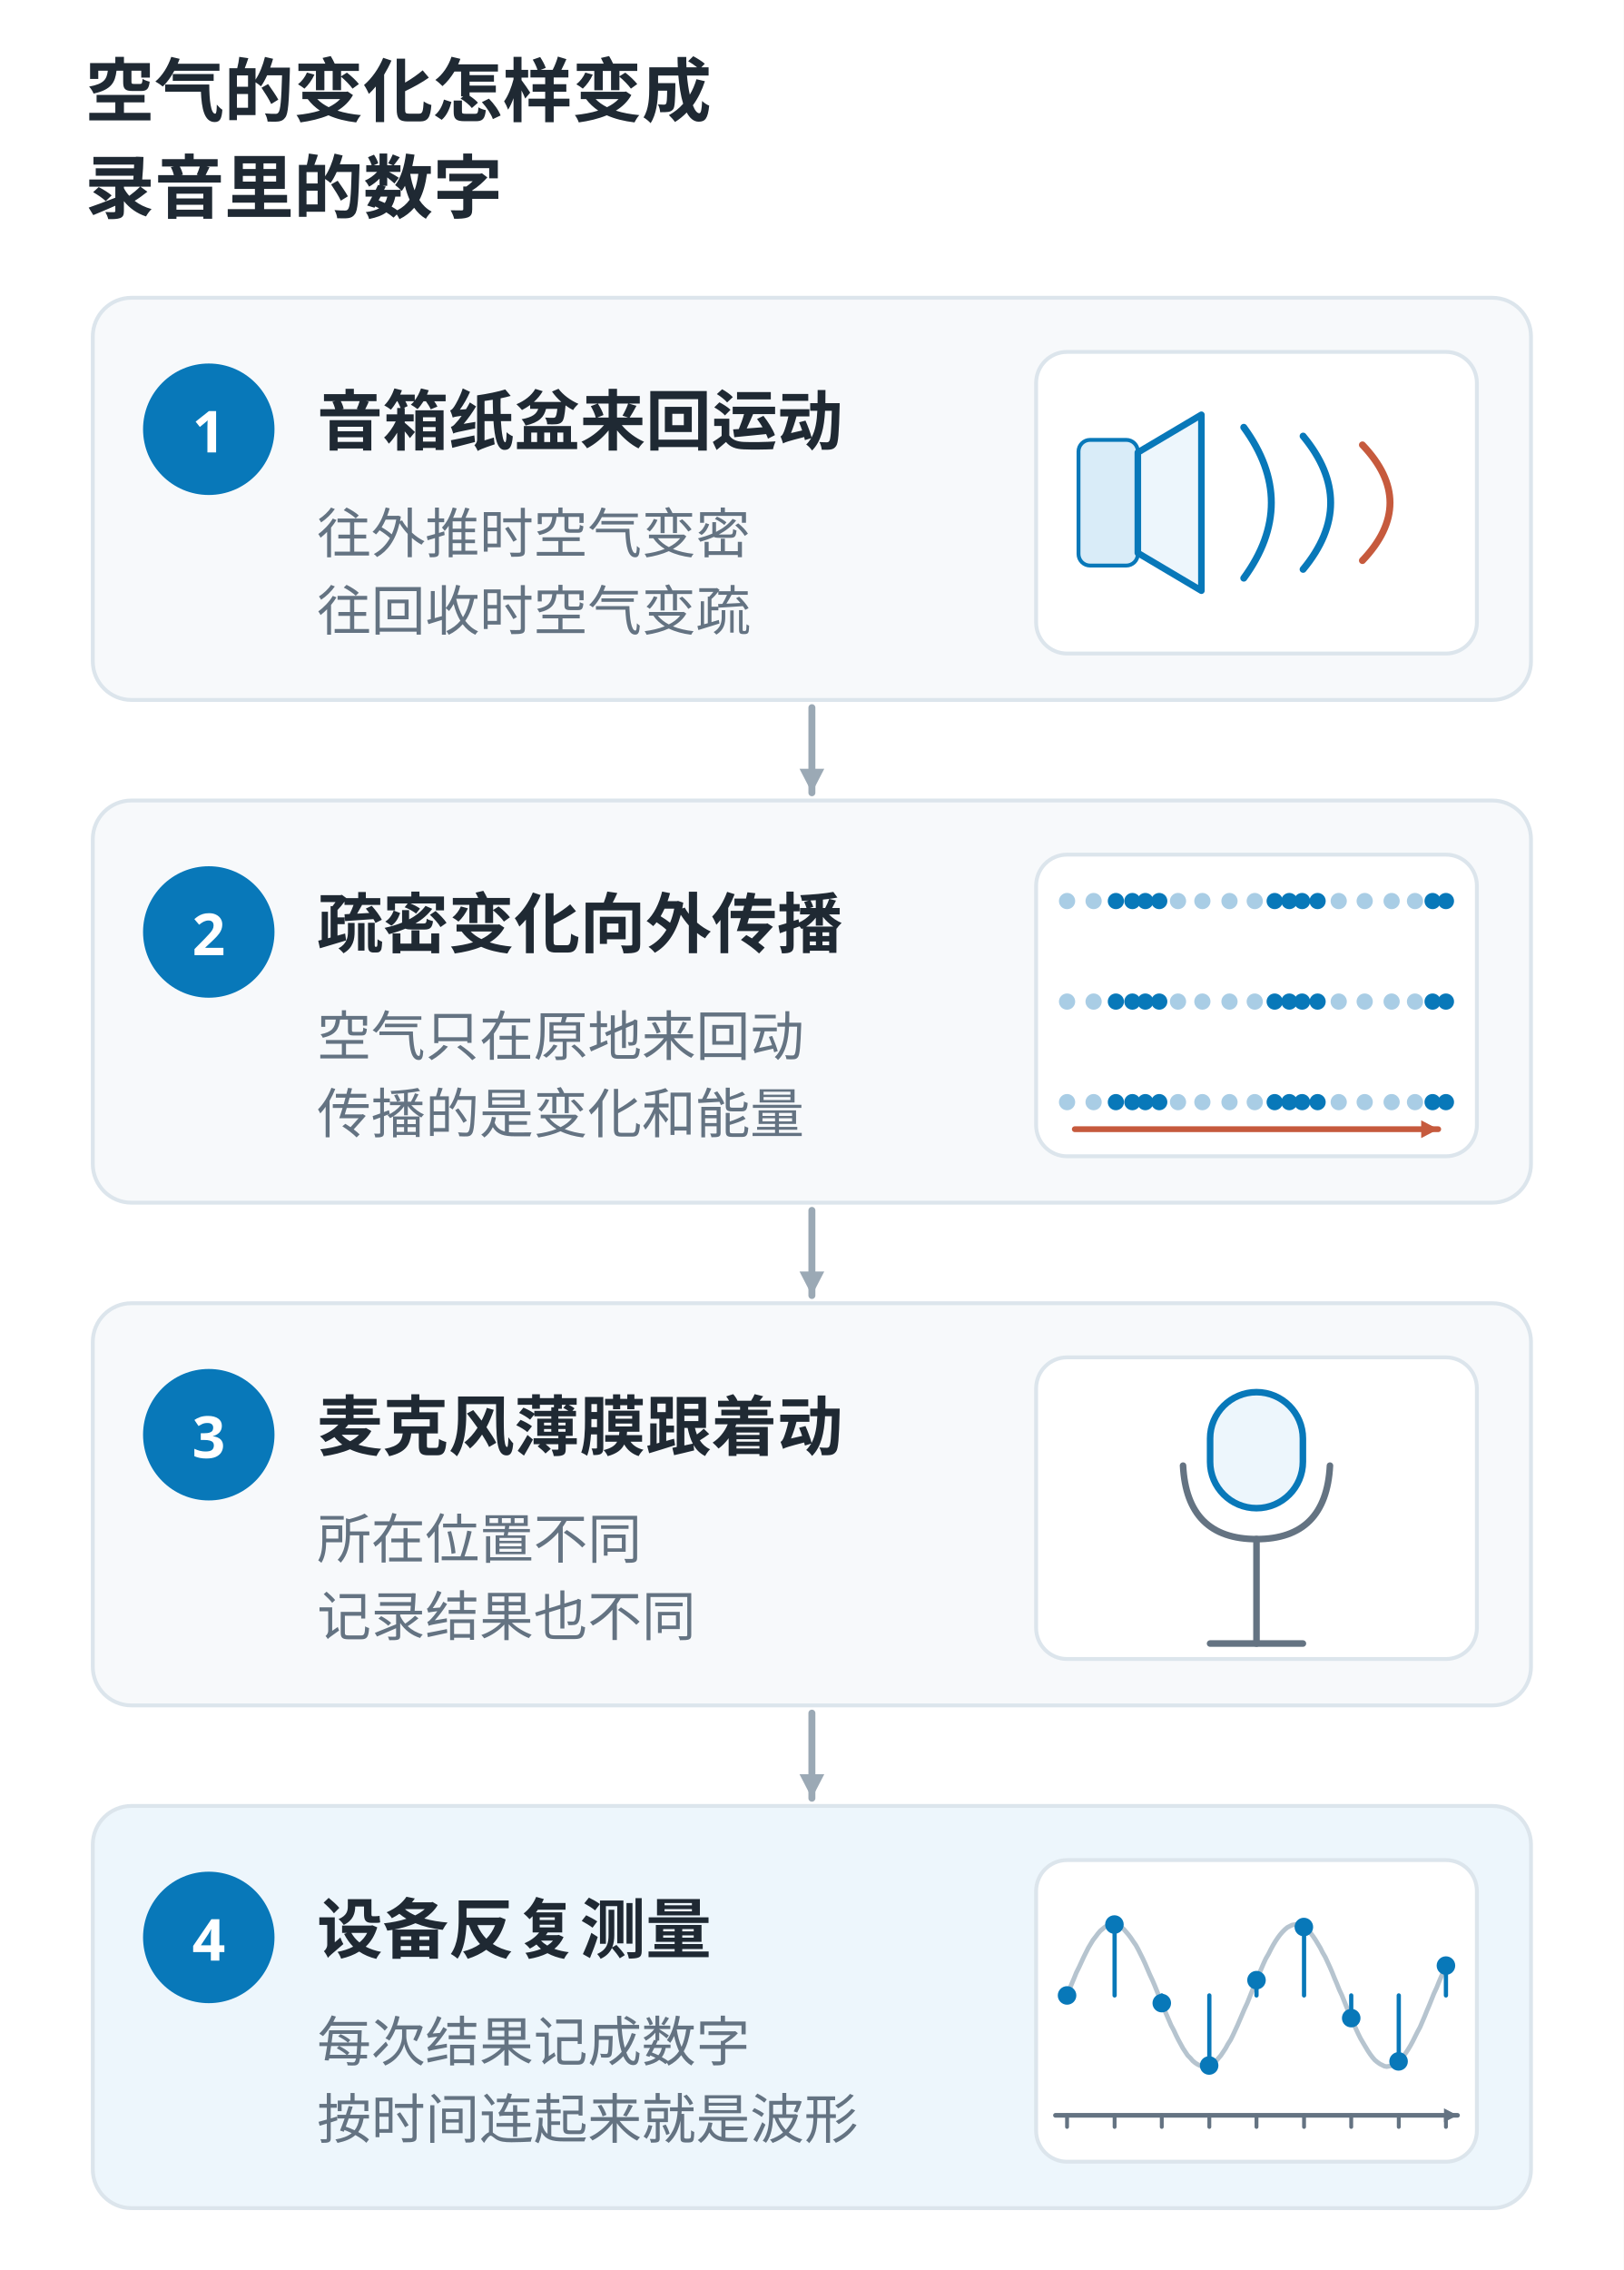
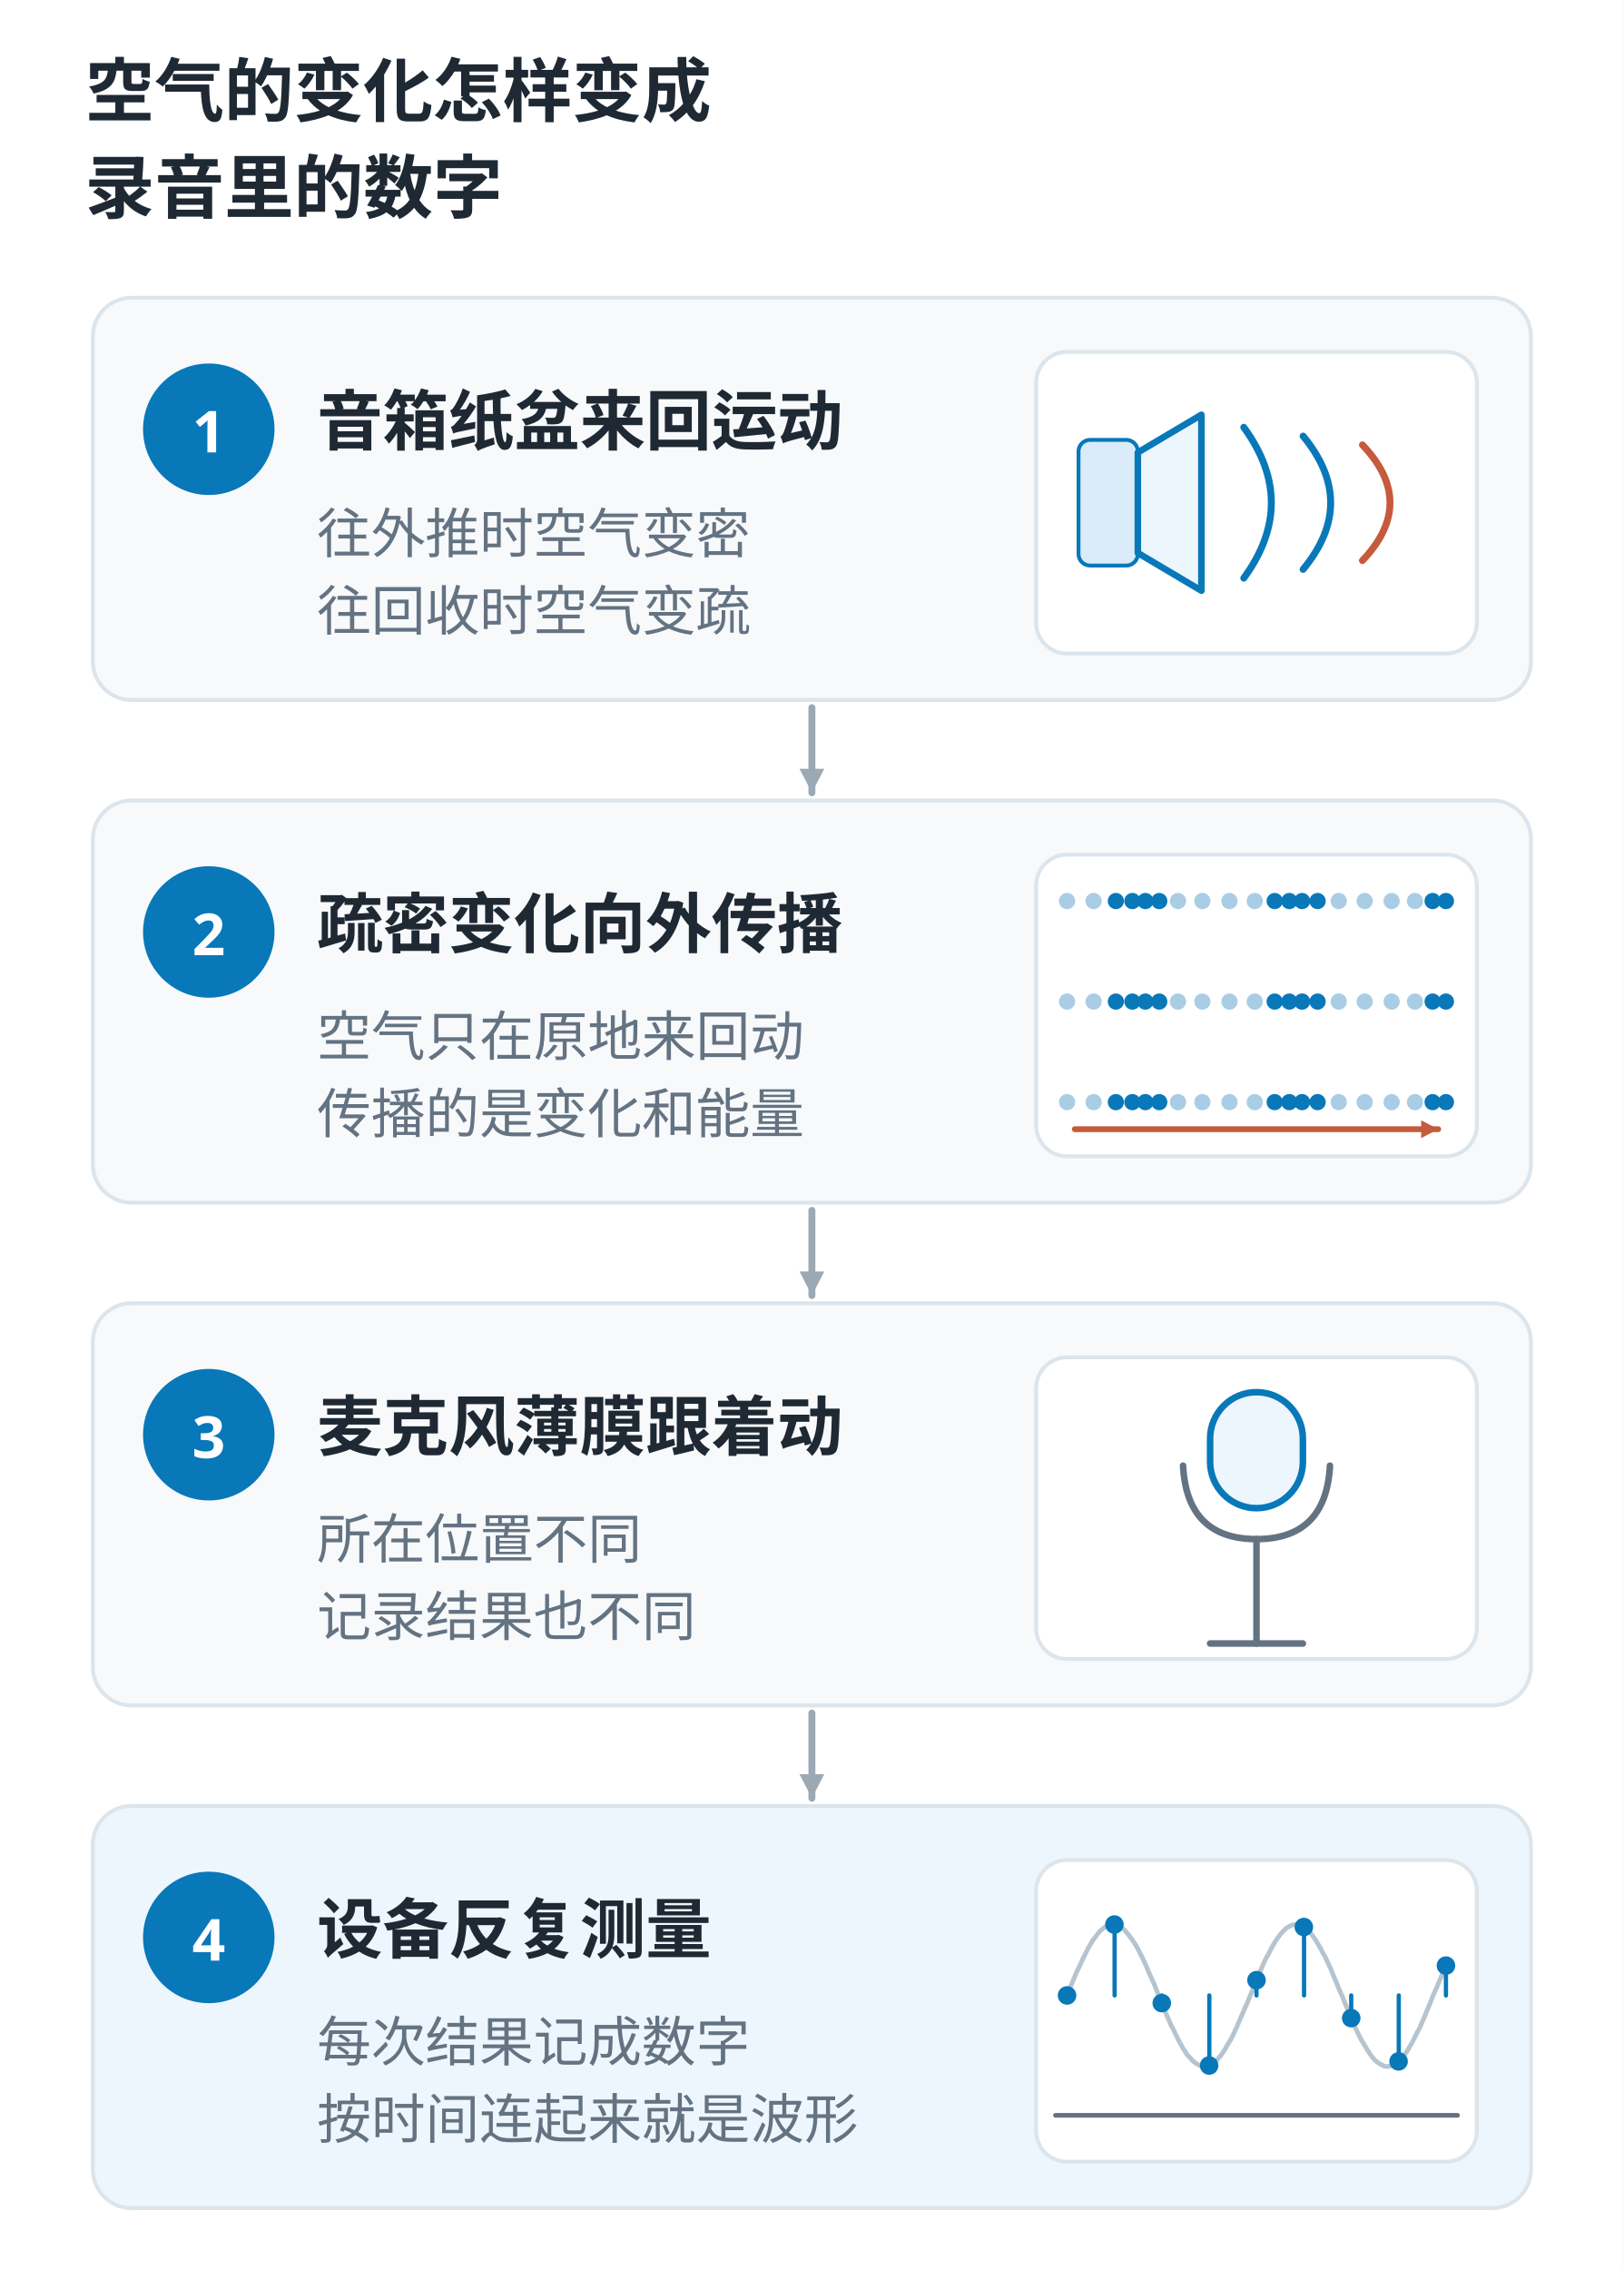
<svg xmlns="http://www.w3.org/2000/svg" viewBox="0 0 420 587" width="420" height="587" font-family="Microsoft YaHei, PingFang SC, Noto Sans SC, Hiragino Sans GB, sans-serif" fill="#1f2933" role="img" aria-label="声音从音箱推动空气到麦克风记录数字">
  <rect width="420" height="587" fill="#ffffff" />
  <text x="22" y="30" font-size="18" font-weight="700" fill="#1f2933" text-anchor="start">
    <tspan x="22" dy="0">空气的变化怎样变成</tspan>
    <tspan x="22" dy="25">录音里的数字</tspan>
  </text>
  <rect x="24" y="77" width="372" height="104" rx="10" fill="#f7f9fb" stroke="#dce5ec" stroke-width="1" opacity="1" />
  <circle cx="54" cy="111" r="17" fill="#0878b9" stroke="none" stroke-width="1" />
  <text x="54" y="117" font-size="15" font-weight="700" fill="#fff" text-anchor="middle">1</text>
  <text x="82" y="115" font-size="17" font-weight="700" fill="#1f2933" text-anchor="start">音箱纸盆来回运动</text>
  <text x="82" y="143" font-size="14" font-weight="400" fill="#647382" text-anchor="start">
    <tspan x="82" dy="0">往外推时空气变密</tspan>
    <tspan x="82" dy="20">往回收时空气变疏</tspan>
  </text>
  <rect x="268" y="91" width="114" height="78" rx="8" fill="#ffffff" stroke="#dce5ec" stroke-width="1" opacity="1" />
  <rect x="278.962" y="113.75" width="15.346" height="32.5" rx="3" fill="#d9ecf8" stroke="#0878b9" stroke-width="1" opacity="1" />
  <path d="M294.308 117 L310.75 107.25 L310.75 152.75 L294.308 143 Z" fill="#edf6fc" stroke="#0878b9" stroke-width="1.7" stroke-linecap="round" stroke-linejoin="round" />
  <path d="M321.712 110.5 Q335.962 130 321.712 149.5" fill="none" stroke="#0878b9" stroke-width="1.8" stroke-linecap="round" stroke-linejoin="round" />
  <path d="M337.058 112.775 Q351.308 130 337.058 147.225" fill="none" stroke="#0878b9" stroke-width="1.8" stroke-linecap="round" stroke-linejoin="round" />
  <path d="M352.404 115.05 Q366.654 130 352.404 144.95" fill="none" stroke="#c65a3d" stroke-width="1.8" stroke-linecap="round" stroke-linejoin="round" />
  <line x1="210.0" y1="183.0" x2="210.0" y2="205.0" stroke="#9ba9b5" stroke-width="1.8" stroke-linecap="round" />
  <polygon points="210,205 206.8,198.8 213.2,198.8" fill="#9ba9b5" />
  <rect x="24" y="207" width="372" height="104" rx="10" fill="#f7f9fb" stroke="#dce5ec" stroke-width="1" opacity="1" />
  <circle cx="54" cy="241" r="17" fill="#0878b9" stroke="none" stroke-width="1" />
  <text x="54" y="247" font-size="15" font-weight="700" fill="#fff" text-anchor="middle">2</text>
  <text x="82" y="245" font-size="17" font-weight="700" fill="#1f2933" text-anchor="start">疏密变化向外传播</text>
  <text x="82" y="273" font-size="14" font-weight="400" fill="#647382" text-anchor="start">
    <tspan x="82" dy="0">空气只在原地来回动</tspan>
    <tspan x="82" dy="20">传播的是变化和能量</tspan>
  </text>
  <rect x="268" y="221" width="114" height="78" rx="8" fill="#ffffff" stroke="#dce5ec" stroke-width="1" opacity="1" />
  <circle cx="276" cy="233" r="2.1" fill="#a9cde5" stroke="none" stroke-width="1" />
  <circle cx="282.866" cy="233" r="2.1" fill="#a9cde5" stroke="none" stroke-width="1" />
  <circle cx="288.629" cy="233" r="2.1" fill="#0878b9" stroke="none" stroke-width="1" />
  <circle cx="292.899" cy="233" r="2.1" fill="#0878b9" stroke="none" stroke-width="1" />
  <circle cx="296.25" cy="233" r="2.1" fill="#0878b9" stroke="none" stroke-width="1" />
  <circle cx="299.846" cy="233" r="2.1" fill="#0878b9" stroke="none" stroke-width="1" />
  <circle cx="304.697" cy="233" r="2.1" fill="#a9cde5" stroke="none" stroke-width="1" />
  <circle cx="311.001" cy="233" r="2.1" fill="#a9cde5" stroke="none" stroke-width="1" />
  <circle cx="318.017" cy="233" r="2.1" fill="#a9cde5" stroke="none" stroke-width="1" />
  <circle cx="324.547" cy="233" r="2.1" fill="#a9cde5" stroke="none" stroke-width="1" />
  <circle cx="329.705" cy="233" r="2.1" fill="#0878b9" stroke="none" stroke-width="1" />
  <circle cx="333.49" cy="233" r="2.1" fill="#0878b9" stroke="none" stroke-width="1" />
  <circle cx="336.79" cy="233" r="2.1" fill="#0878b9" stroke="none" stroke-width="1" />
  <circle cx="340.803" cy="233" r="2.1" fill="#0878b9" stroke="none" stroke-width="1" />
  <circle cx="346.267" cy="233" r="2.1" fill="#a9cde5" stroke="none" stroke-width="1" />
  <circle cx="352.986" cy="233" r="2.1" fill="#a9cde5" stroke="none" stroke-width="1" />
  <circle cx="359.952" cy="233" r="2.1" fill="#a9cde5" stroke="none" stroke-width="1" />
  <circle cx="365.997" cy="233" r="2.1" fill="#a9cde5" stroke="none" stroke-width="1" />
  <circle cx="370.55" cy="233" r="2.1" fill="#0878b9" stroke="none" stroke-width="1" />
  <circle cx="374" cy="233" r="2.1" fill="#0878b9" stroke="none" stroke-width="1" />
  <circle cx="276" cy="259" r="2.1" fill="#a9cde5" stroke="none" stroke-width="1" />
  <circle cx="282.866" cy="259" r="2.1" fill="#a9cde5" stroke="none" stroke-width="1" />
  <circle cx="288.629" cy="259" r="2.1" fill="#0878b9" stroke="none" stroke-width="1" />
  <circle cx="292.899" cy="259" r="2.1" fill="#0878b9" stroke="none" stroke-width="1" />
  <circle cx="296.25" cy="259" r="2.1" fill="#0878b9" stroke="none" stroke-width="1" />
  <circle cx="299.846" cy="259" r="2.1" fill="#0878b9" stroke="none" stroke-width="1" />
  <circle cx="304.697" cy="259" r="2.1" fill="#a9cde5" stroke="none" stroke-width="1" />
  <circle cx="311.001" cy="259" r="2.1" fill="#a9cde5" stroke="none" stroke-width="1" />
  <circle cx="318.017" cy="259" r="2.1" fill="#a9cde5" stroke="none" stroke-width="1" />
  <circle cx="324.547" cy="259" r="2.1" fill="#a9cde5" stroke="none" stroke-width="1" />
  <circle cx="329.705" cy="259" r="2.1" fill="#0878b9" stroke="none" stroke-width="1" />
  <circle cx="333.49" cy="259" r="2.1" fill="#0878b9" stroke="none" stroke-width="1" />
  <circle cx="336.79" cy="259" r="2.1" fill="#0878b9" stroke="none" stroke-width="1" />
  <circle cx="340.803" cy="259" r="2.1" fill="#0878b9" stroke="none" stroke-width="1" />
  <circle cx="346.267" cy="259" r="2.1" fill="#a9cde5" stroke="none" stroke-width="1" />
  <circle cx="352.986" cy="259" r="2.1" fill="#a9cde5" stroke="none" stroke-width="1" />
  <circle cx="359.952" cy="259" r="2.1" fill="#a9cde5" stroke="none" stroke-width="1" />
  <circle cx="365.997" cy="259" r="2.1" fill="#a9cde5" stroke="none" stroke-width="1" />
  <circle cx="370.55" cy="259" r="2.1" fill="#0878b9" stroke="none" stroke-width="1" />
  <circle cx="374" cy="259" r="2.1" fill="#0878b9" stroke="none" stroke-width="1" />
  <circle cx="276" cy="285" r="2.1" fill="#a9cde5" stroke="none" stroke-width="1" />
  <circle cx="282.866" cy="285" r="2.1" fill="#a9cde5" stroke="none" stroke-width="1" />
  <circle cx="288.629" cy="285" r="2.1" fill="#0878b9" stroke="none" stroke-width="1" />
  <circle cx="292.899" cy="285" r="2.1" fill="#0878b9" stroke="none" stroke-width="1" />
  <circle cx="296.25" cy="285" r="2.1" fill="#0878b9" stroke="none" stroke-width="1" />
  <circle cx="299.846" cy="285" r="2.1" fill="#0878b9" stroke="none" stroke-width="1" />
  <circle cx="304.697" cy="285" r="2.1" fill="#a9cde5" stroke="none" stroke-width="1" />
  <circle cx="311.001" cy="285" r="2.1" fill="#a9cde5" stroke="none" stroke-width="1" />
  <circle cx="318.017" cy="285" r="2.1" fill="#a9cde5" stroke="none" stroke-width="1" />
  <circle cx="324.547" cy="285" r="2.1" fill="#a9cde5" stroke="none" stroke-width="1" />
  <circle cx="329.705" cy="285" r="2.1" fill="#0878b9" stroke="none" stroke-width="1" />
  <circle cx="333.49" cy="285" r="2.1" fill="#0878b9" stroke="none" stroke-width="1" />
  <circle cx="336.79" cy="285" r="2.1" fill="#0878b9" stroke="none" stroke-width="1" />
  <circle cx="340.803" cy="285" r="2.1" fill="#0878b9" stroke="none" stroke-width="1" />
  <circle cx="346.267" cy="285" r="2.1" fill="#a9cde5" stroke="none" stroke-width="1" />
  <circle cx="352.986" cy="285" r="2.1" fill="#a9cde5" stroke="none" stroke-width="1" />
  <circle cx="359.952" cy="285" r="2.1" fill="#a9cde5" stroke="none" stroke-width="1" />
  <circle cx="365.997" cy="285" r="2.1" fill="#a9cde5" stroke="none" stroke-width="1" />
  <circle cx="370.55" cy="285" r="2.1" fill="#0878b9" stroke="none" stroke-width="1" />
  <circle cx="374" cy="285" r="2.1" fill="#0878b9" stroke="none" stroke-width="1" />
  <line x1="278.0" y1="292.0" x2="372.0" y2="292.0" stroke="#c65a3d" stroke-width="1.5" stroke-linecap="round" />
  <polygon points="372,292 367.6,294.3 367.6,289.7" fill="#c65a3d" />
  <line x1="210.0" y1="313.0" x2="210.0" y2="335.0" stroke="#9ba9b5" stroke-width="1.8" stroke-linecap="round" />
  <polygon points="210,335 206.8,328.8 213.2,328.8" fill="#9ba9b5" />
  <rect x="24" y="337" width="372" height="104" rx="10" fill="#f7f9fb" stroke="#dce5ec" stroke-width="1" opacity="1" />
  <circle cx="54" cy="371" r="17" fill="#0878b9" stroke="none" stroke-width="1" />
  <text x="54" y="377" font-size="15" font-weight="700" fill="#fff" text-anchor="middle">3</text>
  <text x="82" y="375" font-size="17" font-weight="700" fill="#1f2933" text-anchor="start">麦克风薄膜跟着动</text>
  <text x="82" y="403" font-size="14" font-weight="400" fill="#647382" text-anchor="start">
    <tspan x="82" dy="0">所在位置不同</tspan>
    <tspan x="82" dy="20">记录结果也不同</tspan>
  </text>
  <rect x="268" y="351" width="114" height="78" rx="8" fill="#ffffff" stroke="#dce5ec" stroke-width="1" opacity="1" />
  <rect x="313" y="360" width="24" height="30" rx="12" fill="#edf6fc" stroke="#0878b9" stroke-width="1.7" opacity="1" />
  <path d="M306 379 Q307 398 325 398 Q343 398 344 379" fill="none" stroke="#647382" stroke-width="1.7" stroke-linecap="round" stroke-linejoin="round" />
  <line x1="325.0" y1="398.0" x2="325.0" y2="425.0" stroke="#647382" stroke-width="1.7" stroke-linecap="round" />
  <line x1="313.0" y1="425.0" x2="337.0" y2="425.0" stroke="#647382" stroke-width="1.7" stroke-linecap="round" />
  <line x1="210.0" y1="443.0" x2="210.0" y2="465.0" stroke="#9ba9b5" stroke-width="1.8" stroke-linecap="round" />
  <polygon points="210,465 206.8,458.8 213.2,458.8" fill="#9ba9b5" />
  <rect x="24" y="467" width="372" height="104" rx="10" fill="#edf6fc" stroke="#dce5ec" stroke-width="1" opacity="1" />
  <circle cx="54" cy="501" r="17" fill="#0878b9" stroke="none" stroke-width="1" />
  <text x="54" y="507" font-size="15" font-weight="700" fill="#fff" text-anchor="middle">4</text>
  <text x="82" y="505" font-size="17" font-weight="700" fill="#1f2933" text-anchor="start">设备反复测量</text>
  <text x="82" y="533" font-size="14" font-weight="400" fill="#647382" text-anchor="start">
    <tspan x="82" dy="0">每次结果记成数字</tspan>
    <tspan x="82" dy="20">按时间连起来就是波形</tspan>
  </text>
  <rect x="268" y="481" width="114" height="78" rx="8" fill="#ffffff" stroke="#dce5ec" stroke-width="1" opacity="1" />
  <polyline points="276.0,516.0 276.6,514.5 277.2,513.0 277.8,511.6 278.4,510.1 279.1,508.7 279.7,507.4 280.3,506.1 280.9,504.9 281.5,503.7 282.1,502.7 282.7,501.7 283.4,500.8 284.0,500.0 284.6,499.3 285.2,498.8 285.8,498.3 286.4,498.0 287.0,497.7 287.6,497.6 288.3,497.7 288.9,497.8 289.5,498.1 290.1,498.4 290.7,498.9 291.3,499.6 291.9,500.3 292.5,501.1 293.1,502.0 293.8,503.0 294.4,504.1 295.0,505.3 295.6,506.5 296.2,507.8 296.8,509.2 297.4,510.6 298.1,512.1 298.7,513.5 299.3,515.0 299.9,516.5 300.5,518.0 301.1,519.5 301.7,520.9 302.3,522.3 302.9,523.7 303.6,525.0 304.2,526.3 304.8,527.5 305.4,528.6 306.0,529.7 306.6,530.6 307.2,531.5 307.9,532.2 308.5,532.9 309.1,533.4 309.7,533.8 310.3,534.1 310.9,534.3 311.5,534.4 312.1,534.3 312.8,534.1 313.4,533.8 314.0,533.4 314.6,532.9 315.2,532.2 315.8,531.5 316.4,530.6 317.0,529.7 317.6,528.6 318.3,527.5 318.9,526.3 319.5,525.0 320.1,523.7 320.7,522.3 321.3,520.9 321.9,519.5 322.6,518.0 323.2,516.5 323.8,515.0 324.4,513.5 325.0,512.1 325.6,510.6 326.2,509.2 326.8,507.8 327.4,506.5 328.1,505.3 328.7,504.1 329.3,503.0 329.9,502.0 330.5,501.1 331.1,500.3 331.7,499.6 332.4,498.9 333.0,498.4 333.6,498.1 334.2,497.8 334.8,497.7 335.4,497.6 336.0,497.7 336.6,498.0 337.3,498.3 337.9,498.8 338.5,499.3 339.1,500.0 339.7,500.8 340.3,501.7 340.9,502.7 341.5,503.7 342.1,504.9 342.8,506.1 343.4,507.4 344.0,508.7 344.6,510.1 345.2,511.6 345.8,513.0 346.4,514.5 347.1,516.0 347.7,517.5 348.3,519.0 348.9,520.4 349.5,521.9 350.1,523.3 350.7,524.6 351.3,525.9 351.9,527.1 352.6,528.3 353.2,529.3 353.8,530.3 354.4,531.2 355.0,532.0 355.6,532.7 356.2,533.2 356.9,533.7 357.5,534.0 358.1,534.3 358.7,534.4 359.3,534.3 359.9,534.2 360.5,533.9 361.1,533.5 361.8,533.1 362.4,532.4 363.0,531.7 363.6,530.9 364.2,530.0 364.8,529.0 365.4,527.9 366.0,526.7 366.6,525.5 367.3,524.2 367.9,522.8 368.5,521.4 369.1,519.9 369.7,518.5 370.3,517.0 370.9,515.5 371.6,514.0 372.2,512.5 372.8,511.1 373.4,509.7 374.0,508.3" fill="none" stroke="#b6c4cf" stroke-width="1.2" stroke-linejoin="round" stroke-linecap="round" />
  <line x1="276.0" y1="516.0" x2="276.0" y2="516.0" stroke="#0878b9" stroke-width="1.1" stroke-linecap="round" />
  <circle cx="276" cy="516" r="2.4" fill="#0878b9" stroke="none" stroke-width="1" />
-   <line x1="276.0" y1="547.0" x2="276.0" y2="550.0" stroke="#647382" stroke-width="1" stroke-linecap="round" />
  <line x1="288.3" y1="516.0" x2="288.3" y2="497.7" stroke="#0878b9" stroke-width="1.1" stroke-linecap="round" />
  <circle cx="288.25" cy="497.667" r="2.4" fill="#0878b9" stroke="none" stroke-width="1" />
-   <line x1="288.3" y1="547.0" x2="288.3" y2="550.0" stroke="#647382" stroke-width="1" stroke-linecap="round" />
  <line x1="300.5" y1="516.0" x2="300.5" y2="518.0" stroke="#0878b9" stroke-width="1.1" stroke-linecap="round" />
  <circle cx="300.5" cy="517.986" r="2.4" fill="#0878b9" stroke="none" stroke-width="1" />
-   <line x1="300.5" y1="547.0" x2="300.5" y2="550.0" stroke="#647382" stroke-width="1" stroke-linecap="round" />
  <line x1="312.8" y1="516.0" x2="312.8" y2="534.1" stroke="#0878b9" stroke-width="1.1" stroke-linecap="round" />
  <circle cx="312.75" cy="534.118" r="2.4" fill="#0878b9" stroke="none" stroke-width="1" />
-   <line x1="312.8" y1="547.0" x2="312.8" y2="550.0" stroke="#647382" stroke-width="1" stroke-linecap="round" />
  <line x1="325.0" y1="516.0" x2="325.0" y2="512.1" stroke="#0878b9" stroke-width="1.1" stroke-linecap="round" />
  <circle cx="325" cy="512.05" r="2.4" fill="#0878b9" stroke="none" stroke-width="1" />
-   <line x1="325.0" y1="547.0" x2="325.0" y2="550.0" stroke="#647382" stroke-width="1" stroke-linecap="round" />
  <line x1="337.3" y1="516.0" x2="337.3" y2="498.3" stroke="#0878b9" stroke-width="1.1" stroke-linecap="round" />
  <circle cx="337.25" cy="498.31" r="2.4" fill="#0878b9" stroke="none" stroke-width="1" />
-   <line x1="337.3" y1="547.0" x2="337.3" y2="550.0" stroke="#647382" stroke-width="1" stroke-linecap="round" />
  <line x1="349.5" y1="516.0" x2="349.5" y2="521.9" stroke="#0878b9" stroke-width="1.1" stroke-linecap="round" />
  <circle cx="349.5" cy="521.866" r="2.4" fill="#0878b9" stroke="none" stroke-width="1" />
-   <line x1="349.5" y1="547.0" x2="349.5" y2="550.0" stroke="#647382" stroke-width="1" stroke-linecap="round" />
  <line x1="361.8" y1="516.0" x2="361.8" y2="533.1" stroke="#0878b9" stroke-width="1.1" stroke-linecap="round" />
  <circle cx="361.75" cy="533.054" r="2.4" fill="#0878b9" stroke="none" stroke-width="1" />
-   <line x1="361.8" y1="547.0" x2="361.8" y2="550.0" stroke="#647382" stroke-width="1" stroke-linecap="round" />
  <line x1="374.0" y1="516.0" x2="374.0" y2="508.3" stroke="#0878b9" stroke-width="1.1" stroke-linecap="round" />
  <circle cx="374" cy="508.286" r="2.4" fill="#0878b9" stroke="none" stroke-width="1" />
-   <line x1="374.0" y1="547.0" x2="374.0" y2="550.0" stroke="#647382" stroke-width="1" stroke-linecap="round" />
  <line x1="273.0" y1="547.0" x2="377.0" y2="547.0" stroke="#647382" stroke-width="1.2" stroke-linecap="round" />
-   <polygon points="377,547 373.5,548.8 373.5,545.2" fill="#647382" />
</svg>
